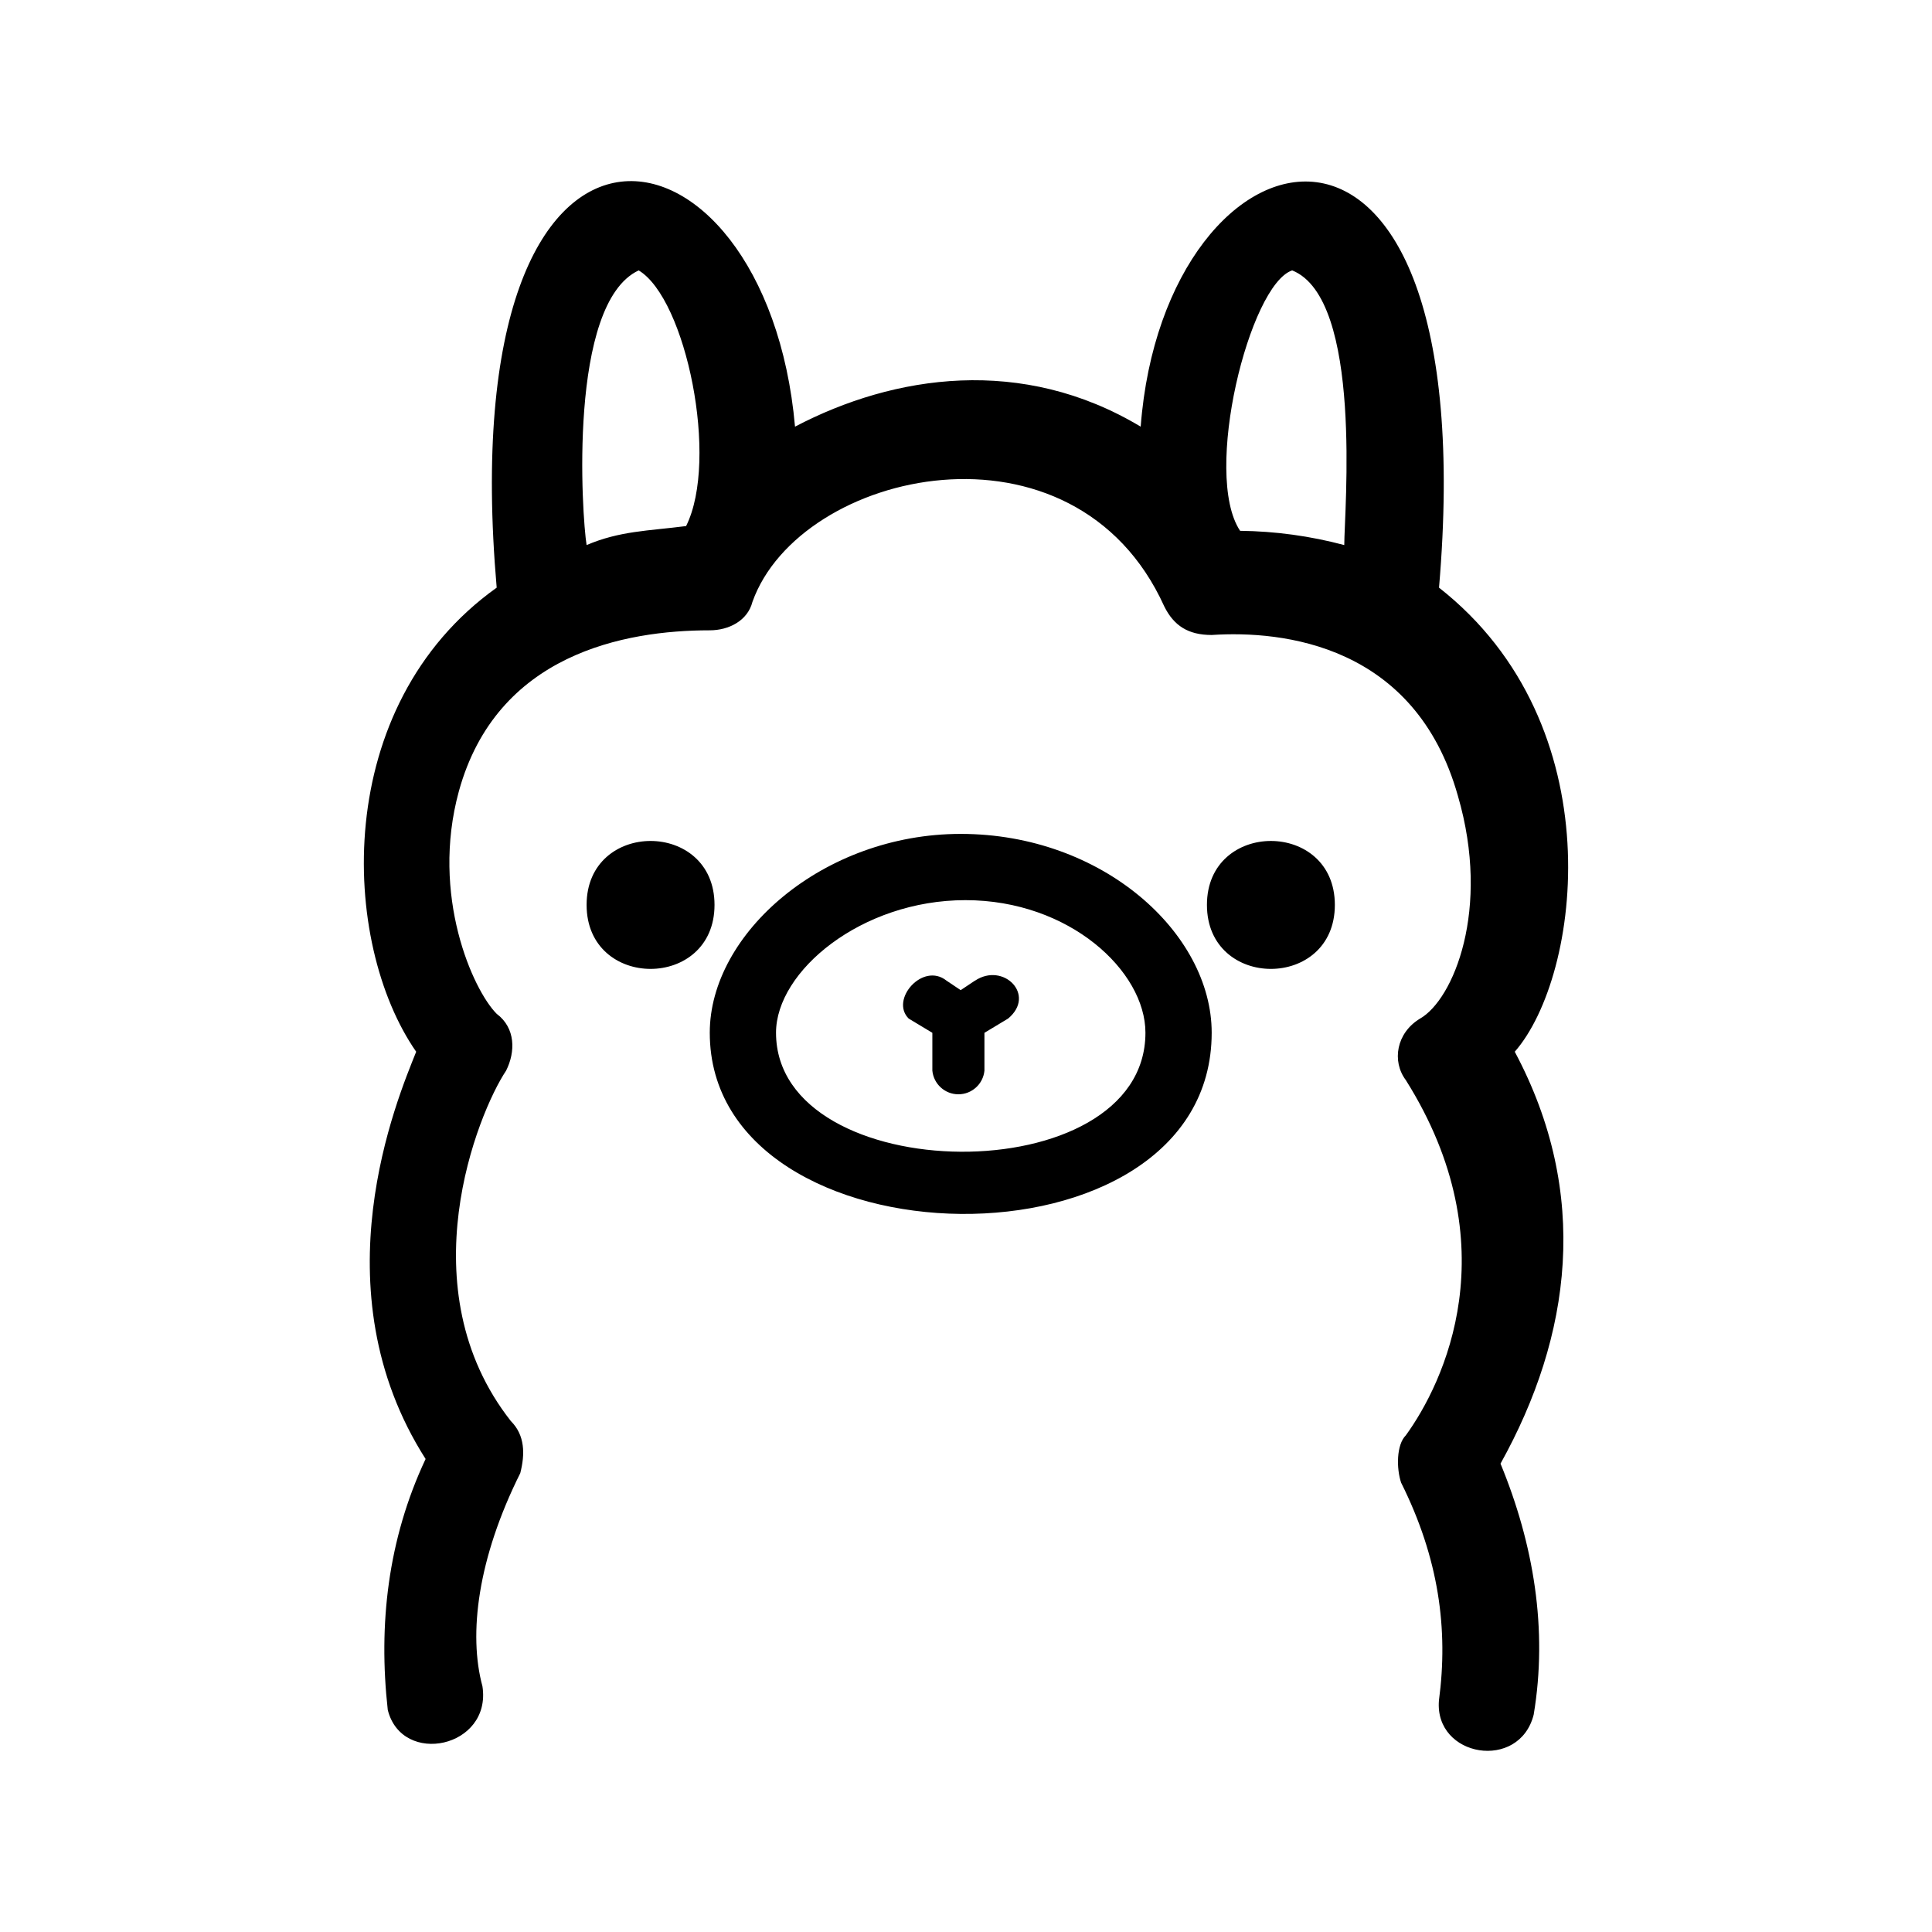
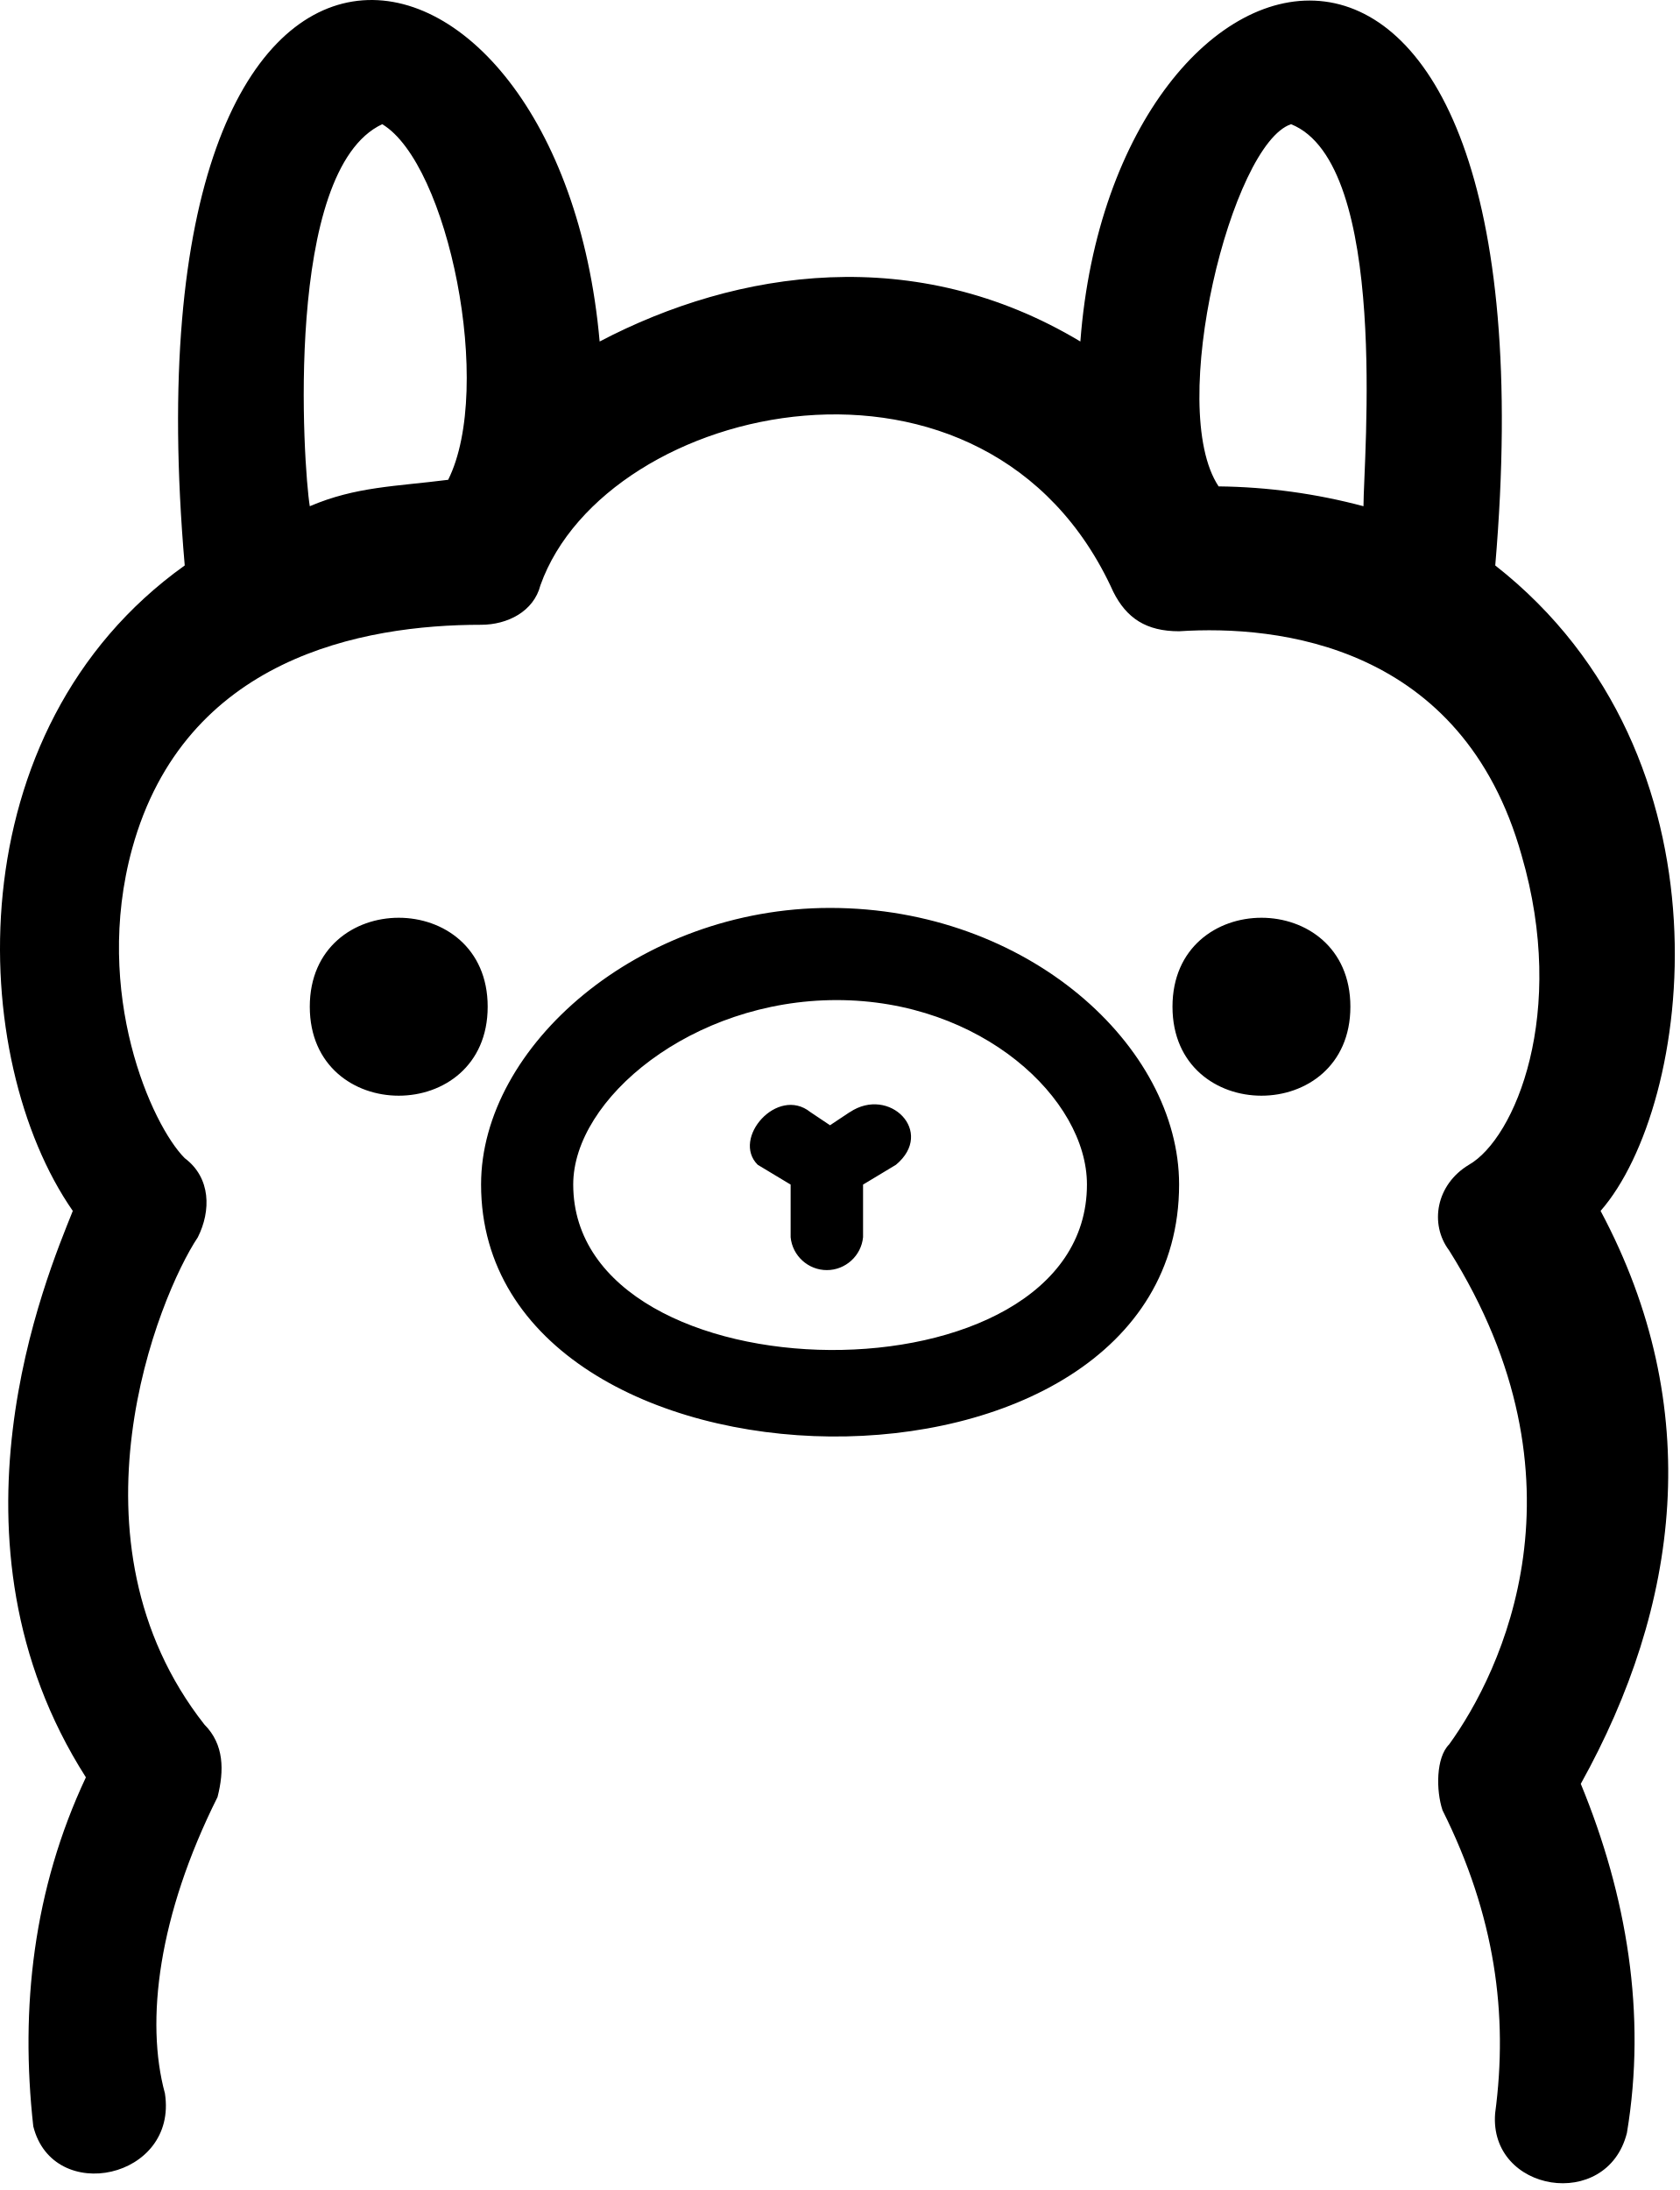
- <svg xmlns="http://www.w3.org/2000/svg" class="icon" width="200px" height="200.00px" viewBox="0 0 1024 1024" version="1.1">
-   <path d="M516.736 519.765l-7.552 5.035-7.509-5.035c-12.544-10.027-30.123 10.069-20.053 20.096l12.544 7.552v20.053a13.867 13.867 0 0 0 27.605 0v-20.053l12.544-7.552c15.061-12.544-2.56-30.123-17.579-20.053z m286.123 37.675c35.115-40.149 52.693-173.184-40.149-245.973 25.088-293.632-145.579-250.965-158.123-85.333-62.72-37.632-130.56-27.605-183.211 0-15.061-170.667-183.211-203.307-158.123 85.333-87.893 62.72-82.816 188.245-42.667 245.973-10.027 25.088-52.693 125.44 4.992 215.851-20.053 42.667-25.088 87.808-20.053 132.992 7.509 30.123 55.211 20.053 50.176-12.544-7.509-27.605-2.517-67.755 20.053-112.939 2.56-10.027 2.56-20.053-4.992-27.605-55.211-70.272-17.579-163.115-2.517-185.728 5.035-10.027 5.035-22.613-4.992-30.123-12.544-12.544-35.157-62.72-20.053-117.931 20.053-72.789 87.808-85.333 132.992-85.333 10.027 0 20.053-5.035 22.613-15.061 25.045-70.272 170.667-102.912 218.325 2.475 5.035 10.069 12.544 15.061 25.088 15.061 37.632-2.475 107.947 5.035 130.517 85.333 17.579 60.245-2.517 107.947-20.053 117.973-12.587 7.552-15.104 22.613-7.552 32.64 55.211 87.851 20.053 160.597 0 188.245-5.035 4.992-5.035 17.536-2.517 25.088 20.053 40.149 25.088 77.781 20.053 115.456-2.475 30.123 42.667 37.632 50.219 7.509 7.552-45.184 0-90.368-17.579-133.035 37.675-67.755 47.701-143.061 7.552-218.325zM363.648 278.827c-20.053 2.56-35.157 2.56-52.736 10.069-2.475-15.061-10.027-128 27.605-145.579 25.131 15.061 42.667 100.395 25.131 135.509z m348.843 10.069a223.915 223.915 0 0 0-55.211-7.552c-20.053-30.123 5.035-130.517 27.605-138.027 37.632 15.061 27.605 128 27.605 145.579z m-401.579 190.72c0 45.227 67.797 45.227 67.797 0 0-45.184-67.797-45.184-67.797 0z m328.789 0c0 45.227 67.797 45.227 67.797 0 0-45.184-67.797-45.184-67.797 0z m-130.517-37.632c-72.747 0-132.992 52.693-132.992 105.387 0 125.525 266.027 130.56 266.027 0 0-52.693-57.728-105.387-133.035-105.387z m-97.877 105.387c0-32.597 45.227-70.272 100.395-70.272 55.211 0 95.403 37.675 95.403 70.272 0 85.333-195.797 82.859-195.797 0z" />
+ <svg xmlns="http://www.w3.org/2000/svg" width="100%" height="100%" viewBox="0 0 125 163" version="1.1" xml:space="preserve" style="fill-rule:evenodd;clip-rule:evenodd;stroke-linejoin:round;stroke-miterlimit:2;">
+   <g transform="matrix(0.195312,0,0,0.195312,-37.66511,-18.74782)">
+     <path d="M516.74,519.77L509.18,524.8L501.67,519.77C489.13,509.74 471.55,529.83 481.62,539.86L494.17,547.41L494.17,567.47C494.85,574.54 500.86,580 507.97,580C515.07,580 521.09,574.54 521.77,567.47L521.77,547.41L534.31,539.86C549.38,527.32 531.75,509.74 516.74,519.81L516.74,519.77ZM802.86,557.44C837.97,517.29 855.55,384.26 762.71,311.47C787.8,17.83 617.13,60.5 604.59,226.13C541.87,188.5 474.03,198.53 421.38,226.13C406.31,55.47 238.17,22.83 263.25,311.47C175.36,374.19 180.44,499.71 220.59,557.44C210.56,582.53 167.89,682.88 225.58,773.29C205.53,815.96 200.49,861.1 205.53,906.28C213.03,936.41 260.74,926.34 255.7,893.74C248.19,866.13 253.18,825.98 275.75,780.8C278.31,770.77 278.31,760.75 270.76,753.19C215.55,682.92 253.18,590.08 268.25,567.47C273.28,557.44 273.28,544.85 263.25,537.34C250.71,524.8 228.1,474.62 243.2,419.41C263.25,346.62 331.01,334.08 376.19,334.08C386.22,334.08 396.25,329.05 398.81,319.02C423.85,248.75 569.47,216.11 617.13,321.49C622.17,331.56 629.67,336.55 642.22,336.55C679.85,334.08 750.17,341.59 772.74,421.89C790.31,482.13 770.22,529.83 752.68,539.86C740.1,547.41 737.58,562.47 745.13,572.5C800.34,660.35 765.18,733.1 745.13,760.75C740.1,765.74 740.1,778.28 742.61,785.83C762.67,825.98 767.7,863.62 762.67,901.29C760.19,931.41 805.33,938.92 812.89,908.8C820.44,863.62 812.89,818.43 795.31,775.77C832.98,708.01 843.01,632.7 802.86,557.44ZM363.65,278.83C343.59,281.39 328.49,281.39 310.91,288.9C308.44,273.83 300.89,160.9 338.52,143.32C363.65,158.38 381.18,243.71 363.65,278.83ZM712.49,288.9C694.47,284.09 675.93,281.55 657.28,281.34C637.23,251.22 662.31,150.83 684.89,143.32C722.52,158.38 712.49,271.32 712.49,288.9ZM310.91,479.62C310.91,524.84 378.71,524.84 378.71,479.62C378.71,434.43 310.91,434.43 310.91,479.62ZM639.7,479.62C639.7,524.84 707.5,524.84 707.5,479.62C707.5,434.43 639.7,434.43 639.7,479.62ZM509.18,441.98C436.44,441.98 376.19,494.68 376.19,547.37C376.19,672.9 642.22,677.93 642.22,547.37C642.22,494.68 584.49,441.98 509.18,441.98ZM411.31,547.37C411.31,514.77 456.53,477.1 511.7,477.1C566.91,477.1 607.1,514.77 607.1,547.37C607.1,632.7 411.31,630.23 411.31,547.37Z" style="fill-rule:nonzero;" />
+   </g>
</svg>
